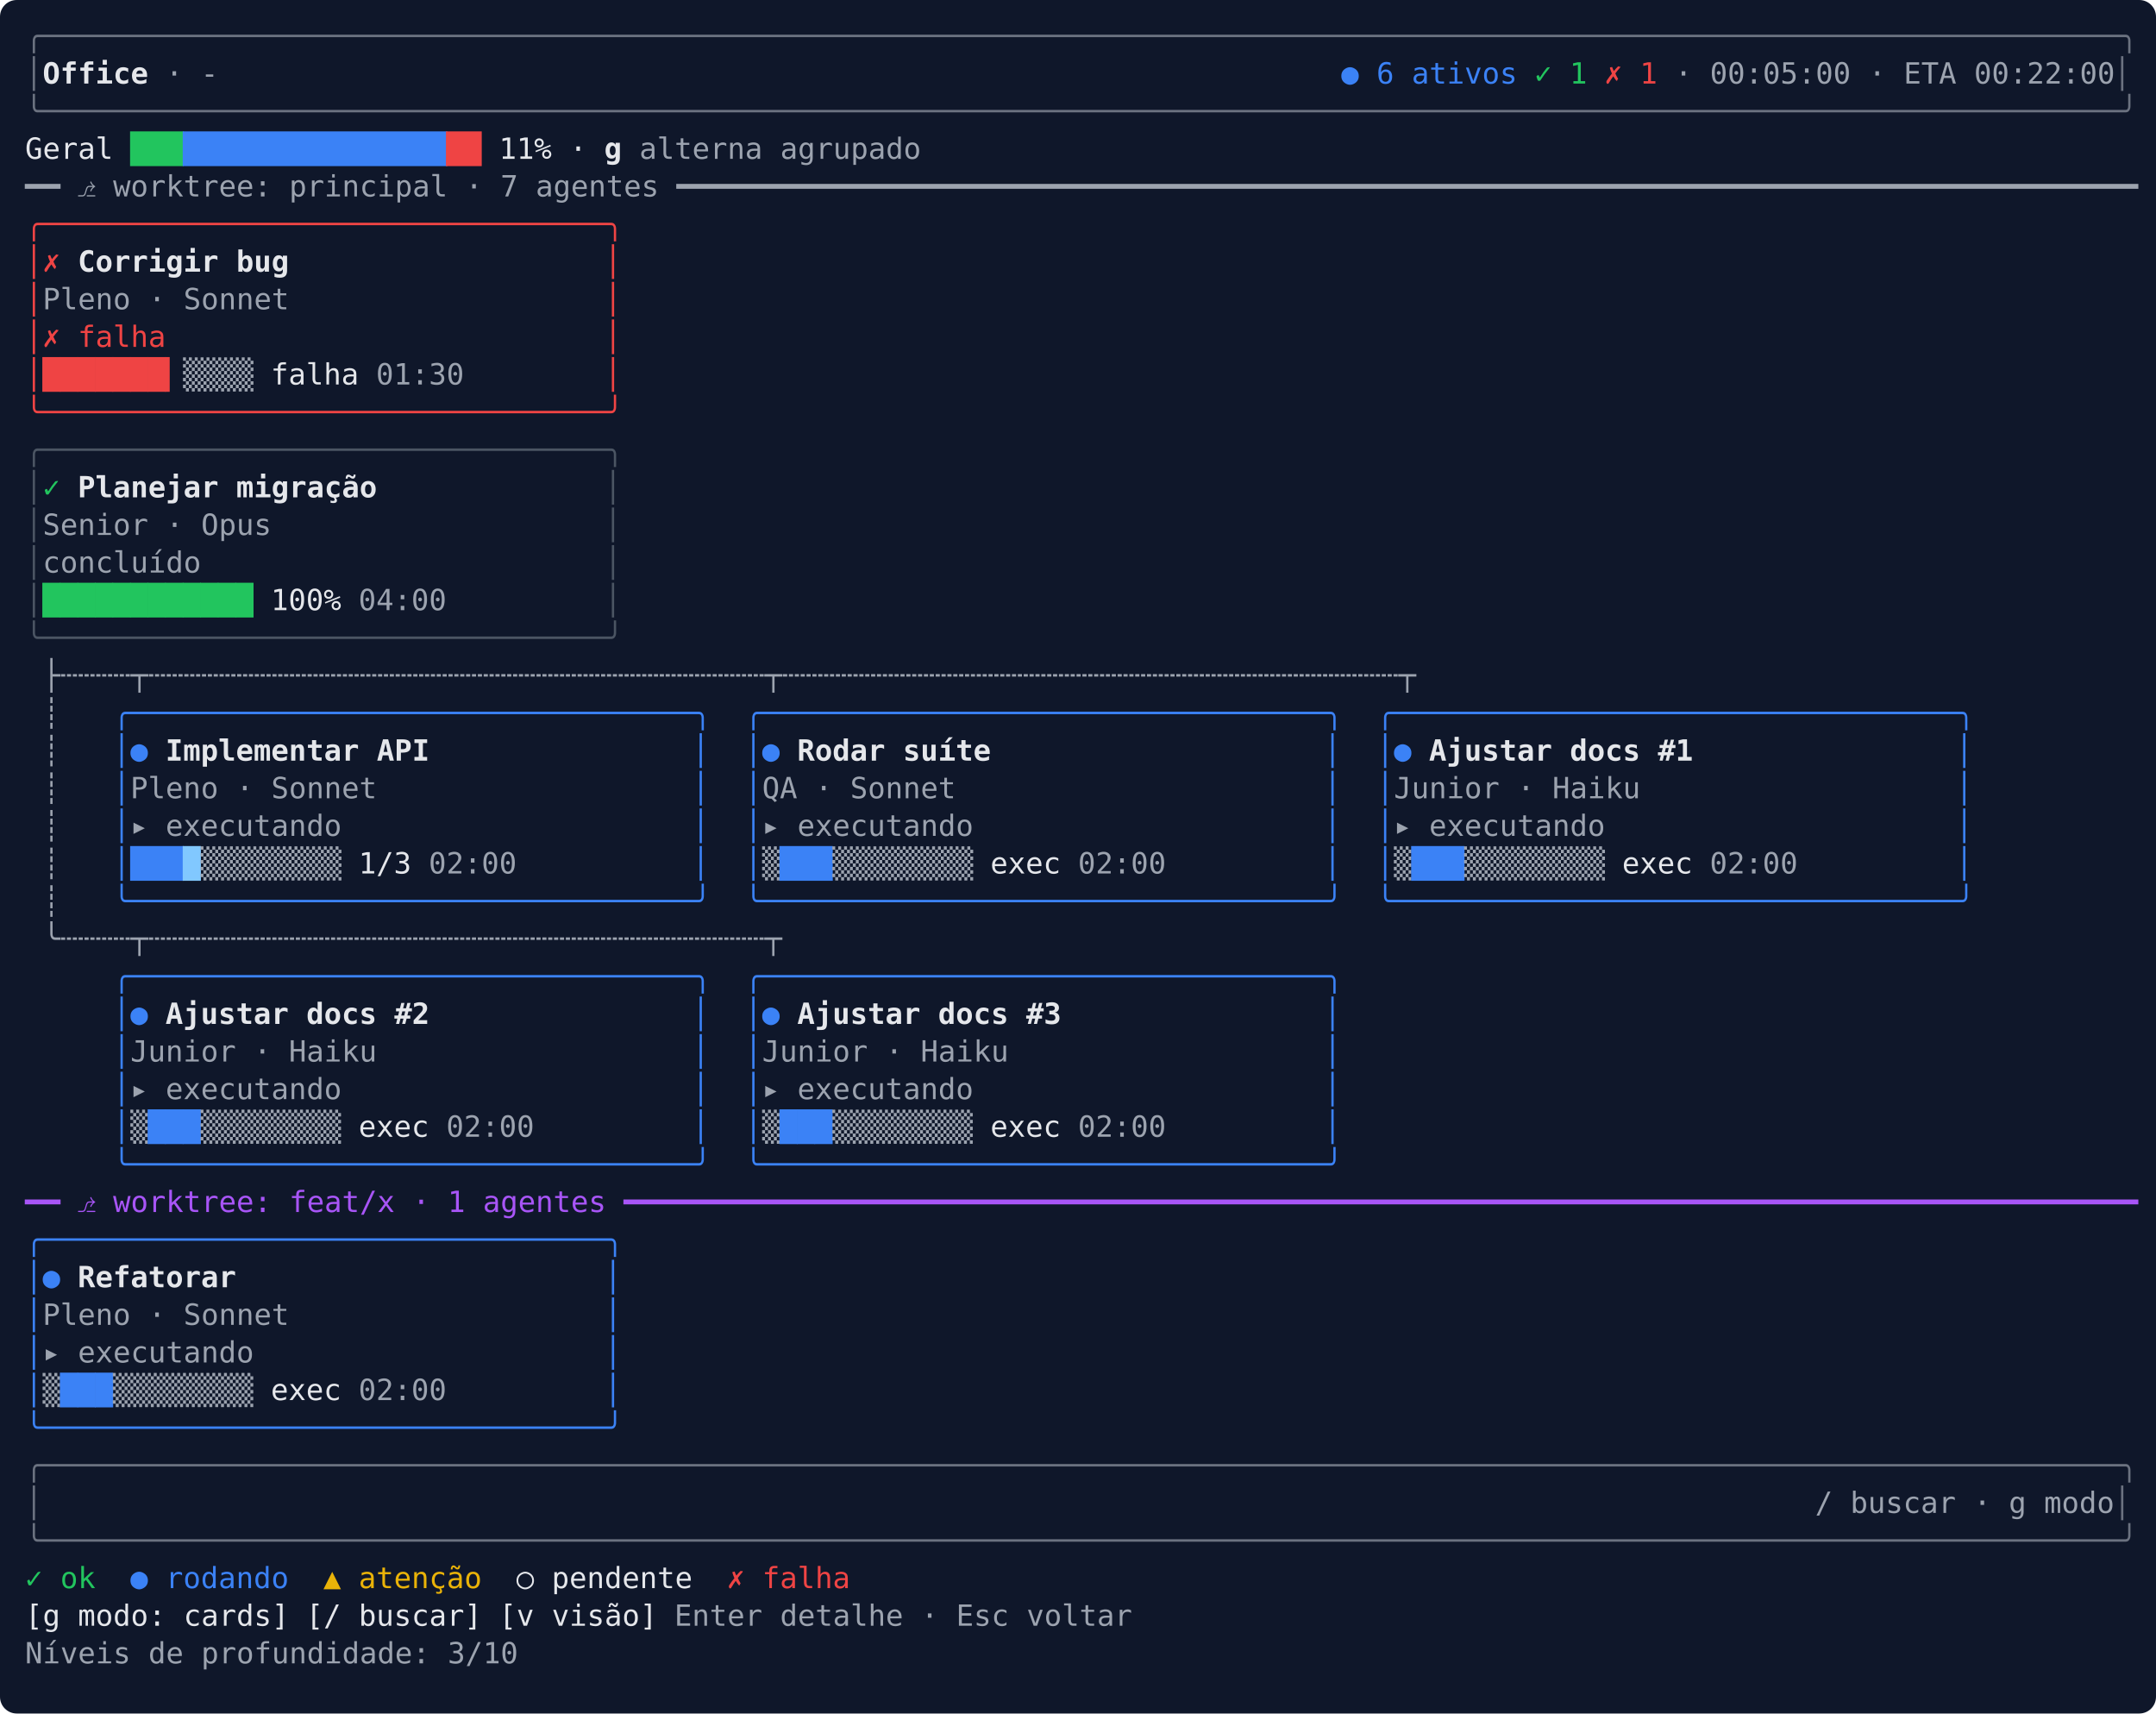
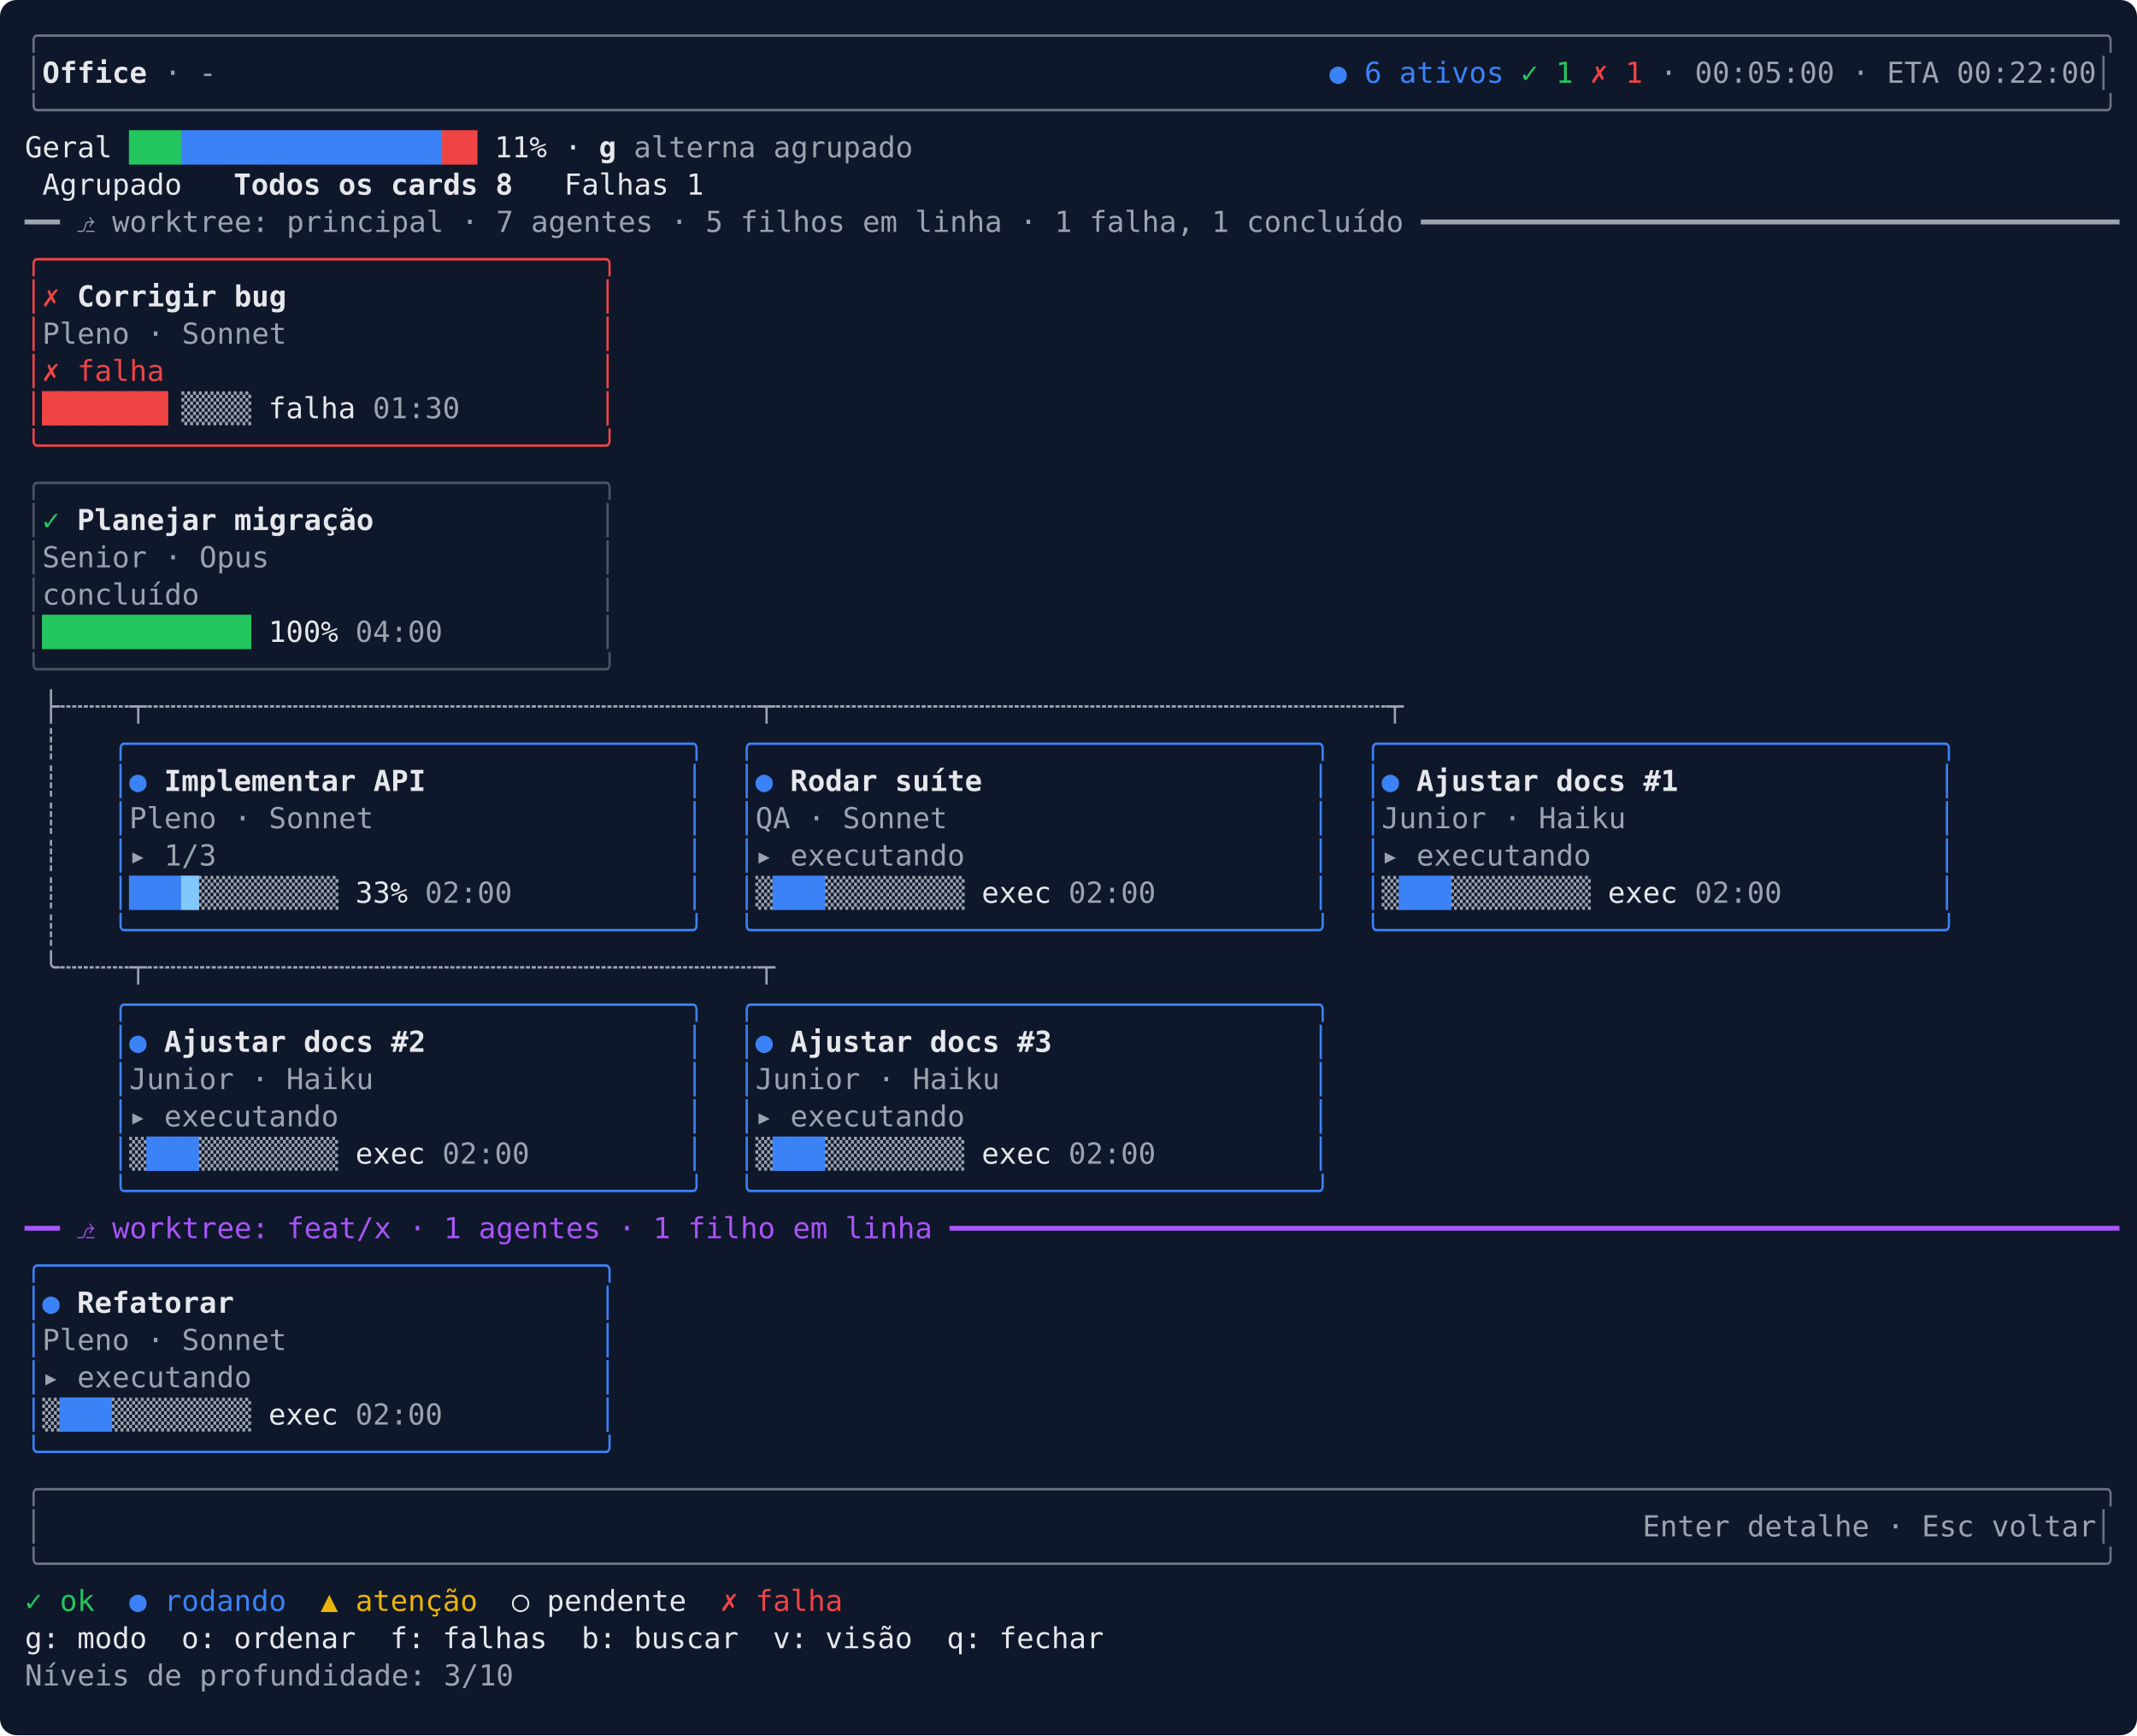
- <svg xmlns="http://www.w3.org/2000/svg" width="1032" height="820" font-family="Menlo,Consolas,monospace" font-size="14">
+ <svg xmlns="http://www.w3.org/2000/svg" width="1032" height="838" font-family="Menlo,Consolas,monospace" font-size="14">
  <rect width="100%" height="100%" rx="8" fill="#0f172a" />
  <text y="22">
    <tspan x="12.0" fill="#6b7280" xml:space="preserve">╭──────────────────────────────────────────────────────────────────────────────────────────────────────────────────────╮</tspan>
  </text>
  <text y="40">
    <tspan x="12.0" fill="#6b7280" xml:space="preserve">│</tspan>
    <tspan x="20.4" fill="#e5e7eb" font-weight="bold" xml:space="preserve">Office</tspan>
    <tspan x="70.8" fill="#9ca3af" xml:space="preserve"> · -</tspan>
    <tspan x="104.4" fill="#e5e7eb" xml:space="preserve">                                                                </tspan>
    <tspan x="642.0" fill="#3b82f6" xml:space="preserve">● 6 ativos</tspan>
    <tspan x="726.0" fill="#22c55e" xml:space="preserve"> ✓ 1</tspan>
    <tspan x="759.6" fill="#ef4444" xml:space="preserve"> ✗ 1</tspan>
    <tspan x="793.2" fill="#9ca3af" xml:space="preserve"> · 00:05:00 · ETA 00:22:00</tspan>
    <tspan x="1011.6" fill="#6b7280" xml:space="preserve">│</tspan>
  </text>
  <text y="58">
    <tspan x="12.0" fill="#6b7280" xml:space="preserve">╰──────────────────────────────────────────────────────────────────────────────────────────────────────────────────────╯</tspan>
  </text>
  <text y="76">
    <tspan x="12.0" fill="#e5e7eb" xml:space="preserve">Geral </tspan>
    <tspan x="62.4" fill="#22c55e" xml:space="preserve">███</tspan>
    <tspan x="87.6" fill="#3b82f6" xml:space="preserve">███████████████</tspan>
    <tspan x="213.6" fill="#ef4444" xml:space="preserve">██</tspan>
    <tspan x="230.4" fill="#9ca3af" xml:space="preserve" />
    <tspan x="230.4" fill="#e5e7eb" xml:space="preserve"> 11% · </tspan>
    <tspan x="289.2" fill="#e5e7eb" font-weight="bold" xml:space="preserve">g</tspan>
    <tspan x="297.6" fill="#9ca3af" xml:space="preserve"> alterna agrupado</tspan>
  </text>
  <text y="94">
-     <tspan x="12.0" fill="#9ca3af" xml:space="preserve">━━ ⎇ worktree: principal · 7 agentes ━━━━━━━━━━━━━━━━━━━━━━━━━━━━━━━━━━━━━━━━━━━━━━━━━━━━━━━━━━━━━━━━━━━━━━━━━━━━━━━━━━━</tspan>
+     <tspan x="12.0" fill="#e5e7eb" xml:space="preserve"> Agrupado </tspan>
+     <tspan x="96.0" fill="#e5e7eb" xml:space="preserve"> </tspan>
+     <tspan x="104.4" fill="#e5e7eb" font-weight="bold" xml:space="preserve"> Todos os cards 8 </tspan>
+     <tspan x="255.6" fill="#e5e7eb" xml:space="preserve"> </tspan>
+     <tspan x="264.0" fill="#e5e7eb" xml:space="preserve"> Falhas 1 </tspan>
+     <tspan x="348.0" fill="#e5e7eb" xml:space="preserve"> </tspan>
  </text>
  <text y="112">
+     <tspan x="12.0" fill="#9ca3af" xml:space="preserve">━━ ⎇ worktree: principal · 7 agentes · 5 filhos em linha · 1 falha, 1 concluído ━━━━━━━━━━━━━━━━━━━━━━━━━━━━━━━━━━━━━━━━</tspan>
+   </text>
+   <text y="130">
    <tspan x="12.0" fill="#ef4444" xml:space="preserve">╭────────────────────────────────╮</tspan>
  </text>
-   <text y="130">
+   <text y="148">
    <tspan x="12.0" fill="#ef4444" xml:space="preserve">│</tspan>
    <tspan x="20.4" fill="#ef4444" xml:space="preserve">✗ </tspan>
    <tspan x="37.2" fill="#e5e7eb" font-weight="bold" xml:space="preserve">Corrigir bug</tspan>
    <tspan x="138.0" fill="#e5e7eb" xml:space="preserve">                  </tspan>
    <tspan x="289.2" fill="#ef4444" xml:space="preserve">│</tspan>
  </text>
-   <text y="148">
+   <text y="166">
    <tspan x="12.0" fill="#ef4444" xml:space="preserve">│</tspan>
    <tspan x="20.4" fill="#9ca3af" xml:space="preserve">Pleno · Sonnet</tspan>
    <tspan x="138.0" fill="#e5e7eb" xml:space="preserve">                  </tspan>
    <tspan x="289.2" fill="#ef4444" xml:space="preserve">│</tspan>
  </text>
-   <text y="166">
+   <text y="184">
    <tspan x="12.0" fill="#ef4444" xml:space="preserve">│</tspan>
    <tspan x="20.4" fill="#ef4444" xml:space="preserve">✗ falha</tspan>
    <tspan x="79.2" fill="#e5e7eb" xml:space="preserve">                         </tspan>
    <tspan x="289.2" fill="#ef4444" xml:space="preserve">│</tspan>
  </text>
-   <text y="184">
+   <text y="202">
    <tspan x="12.0" fill="#ef4444" xml:space="preserve">│</tspan>
    <tspan x="20.4" fill="#ef4444" xml:space="preserve">█</tspan>
    <tspan x="28.8" fill="#ef4444" xml:space="preserve">█</tspan>
    <tspan x="37.2" fill="#ef4444" xml:space="preserve">█</tspan>
    <tspan x="45.6" fill="#ef4444" xml:space="preserve">█</tspan>
    <tspan x="54.0" fill="#ef4444" xml:space="preserve">█</tspan>
    <tspan x="62.4" fill="#ef4444" xml:space="preserve">█</tspan>
    <tspan x="70.8" fill="#ef4444" xml:space="preserve">█</tspan>
    <tspan x="79.2" fill="#ef4444" xml:space="preserve">▎</tspan>
    <tspan x="87.6" fill="#9ca3af" xml:space="preserve">▒▒▒▒</tspan>
    <tspan x="121.2" fill="#e5e7eb" xml:space="preserve"> falha </tspan>
    <tspan x="180.0" fill="#9ca3af" xml:space="preserve">01:30</tspan>
    <tspan x="222.0" fill="#e5e7eb" xml:space="preserve">        </tspan>
    <tspan x="289.2" fill="#ef4444" xml:space="preserve">│</tspan>
  </text>
-   <text y="202">
+   <text y="220">
    <tspan x="12.0" fill="#ef4444" xml:space="preserve">╰────────────────────────────────╯</tspan>
  </text>
-   <text y="220">
+   <text y="238">
    <tspan x="12.0" fill="#4b5563" xml:space="preserve">╭────────────────────────────────╮</tspan>
  </text>
-   <text y="238">
+   <text y="256">
    <tspan x="12.0" fill="#4b5563" xml:space="preserve">│</tspan>
    <tspan x="20.4" fill="#22c55e" xml:space="preserve">✓ </tspan>
    <tspan x="37.2" fill="#e5e7eb" font-weight="bold" xml:space="preserve">Planejar migração</tspan>
    <tspan x="180.0" fill="#e5e7eb" xml:space="preserve">             </tspan>
    <tspan x="289.2" fill="#4b5563" xml:space="preserve">│</tspan>
  </text>
-   <text y="256">
+   <text y="274">
    <tspan x="12.0" fill="#4b5563" xml:space="preserve">│</tspan>
    <tspan x="20.4" fill="#9ca3af" xml:space="preserve">Senior · Opus</tspan>
    <tspan x="129.6" fill="#e5e7eb" xml:space="preserve">                   </tspan>
    <tspan x="289.2" fill="#4b5563" xml:space="preserve">│</tspan>
  </text>
-   <text y="274">
+   <text y="292">
    <tspan x="12.0" fill="#4b5563" xml:space="preserve">│</tspan>
    <tspan x="20.4" fill="#9ca3af" xml:space="preserve">concluído</tspan>
    <tspan x="96.0" fill="#e5e7eb" xml:space="preserve">                       </tspan>
    <tspan x="289.2" fill="#4b5563" xml:space="preserve">│</tspan>
  </text>
-   <text y="292">
+   <text y="310">
    <tspan x="12.0" fill="#4b5563" xml:space="preserve">│</tspan>
    <tspan x="20.4" fill="#22c55e" xml:space="preserve">█</tspan>
    <tspan x="28.8" fill="#22c55e" xml:space="preserve">█</tspan>
    <tspan x="37.2" fill="#22c55e" xml:space="preserve">█</tspan>
    <tspan x="45.6" fill="#22c55e" xml:space="preserve">█</tspan>
    <tspan x="54.0" fill="#22c55e" xml:space="preserve">█</tspan>
    <tspan x="62.4" fill="#22c55e" xml:space="preserve">█</tspan>
    <tspan x="70.8" fill="#22c55e" xml:space="preserve">█</tspan>
    <tspan x="79.2" fill="#22c55e" xml:space="preserve">█</tspan>
    <tspan x="87.6" fill="#22c55e" xml:space="preserve">█</tspan>
    <tspan x="96.0" fill="#22c55e" xml:space="preserve">█</tspan>
    <tspan x="104.4" fill="#22c55e" xml:space="preserve">█</tspan>
    <tspan x="112.8" fill="#22c55e" xml:space="preserve">█</tspan>
    <tspan x="121.2" fill="#9ca3af" xml:space="preserve" />
    <tspan x="121.2" fill="#e5e7eb" xml:space="preserve"> 100% </tspan>
    <tspan x="171.6" fill="#9ca3af" xml:space="preserve">04:00</tspan>
    <tspan x="213.6" fill="#e5e7eb" xml:space="preserve">         </tspan>
    <tspan x="289.2" fill="#4b5563" xml:space="preserve">│</tspan>
  </text>
-   <text y="310">
+   <text y="328">
    <tspan x="12.0" fill="#4b5563" xml:space="preserve">╰────────────────────────────────╯</tspan>
  </text>
-   <text y="328">
+   <text y="346">
    <tspan x="12.0" fill="#e5e7eb" xml:space="preserve"> </tspan>
    <tspan x="20.4" fill="#9ca3af" xml:space="preserve">├┄┄┄┄┬┄┄┄┄┄┄┄┄┄┄┄┄┄┄┄┄┄┄┄┄┄┄┄┄┄┄┄┄┄┄┄┄┄┄┄┬┄┄┄┄┄┄┄┄┄┄┄┄┄┄┄┄┄┄┄┄┄┄┄┄┄┄┄┄┄┄┄┄┄┄┄┬</tspan>
  </text>
-   <text y="346">
+   <text y="364">
    <tspan x="12.0" fill="#e5e7eb" xml:space="preserve"> </tspan>
    <tspan x="20.4" fill="#9ca3af" xml:space="preserve">┊</tspan>
    <tspan x="28.8" fill="#e5e7eb" xml:space="preserve">   </tspan>
    <tspan x="54.0" fill="#3b82f6" xml:space="preserve">╭────────────────────────────────╮</tspan>
    <tspan x="339.6" fill="#e5e7eb" xml:space="preserve">  </tspan>
    <tspan x="356.4" fill="#3b82f6" xml:space="preserve">╭────────────────────────────────╮</tspan>
    <tspan x="642.0" fill="#e5e7eb" xml:space="preserve">  </tspan>
    <tspan x="658.8" fill="#3b82f6" xml:space="preserve">╭────────────────────────────────╮</tspan>
  </text>
-   <text y="364">
+   <text y="382">
    <tspan x="12.0" fill="#e5e7eb" xml:space="preserve"> </tspan>
    <tspan x="20.4" fill="#9ca3af" xml:space="preserve">┊</tspan>
    <tspan x="28.8" fill="#e5e7eb" xml:space="preserve">   </tspan>
    <tspan x="54.0" fill="#3b82f6" xml:space="preserve">│</tspan>
    <tspan x="62.4" fill="#3b82f6" xml:space="preserve">● </tspan>
    <tspan x="79.2" fill="#e5e7eb" font-weight="bold" xml:space="preserve">Implementar API</tspan>
    <tspan x="205.2" fill="#e5e7eb" xml:space="preserve">               </tspan>
    <tspan x="331.2" fill="#3b82f6" xml:space="preserve">│</tspan>
    <tspan x="339.6" fill="#e5e7eb" xml:space="preserve">  </tspan>
    <tspan x="356.4" fill="#3b82f6" xml:space="preserve">│</tspan>
    <tspan x="364.8" fill="#3b82f6" xml:space="preserve">● </tspan>
    <tspan x="381.6" fill="#e5e7eb" font-weight="bold" xml:space="preserve">Rodar suíte</tspan>
    <tspan x="474.0" fill="#e5e7eb" xml:space="preserve">                   </tspan>
    <tspan x="633.6" fill="#3b82f6" xml:space="preserve">│</tspan>
    <tspan x="642.0" fill="#e5e7eb" xml:space="preserve">  </tspan>
    <tspan x="658.8" fill="#3b82f6" xml:space="preserve">│</tspan>
    <tspan x="667.2" fill="#3b82f6" xml:space="preserve">● </tspan>
    <tspan x="684.0" fill="#e5e7eb" font-weight="bold" xml:space="preserve">Ajustar docs #1</tspan>
    <tspan x="810.0" fill="#e5e7eb" xml:space="preserve">               </tspan>
    <tspan x="936.0" fill="#3b82f6" xml:space="preserve">│</tspan>
  </text>
-   <text y="382">
+   <text y="400">
    <tspan x="12.0" fill="#e5e7eb" xml:space="preserve"> </tspan>
    <tspan x="20.4" fill="#9ca3af" xml:space="preserve">┊</tspan>
    <tspan x="28.8" fill="#e5e7eb" xml:space="preserve">   </tspan>
    <tspan x="54.0" fill="#3b82f6" xml:space="preserve">│</tspan>
    <tspan x="62.4" fill="#9ca3af" xml:space="preserve">Pleno · Sonnet</tspan>
    <tspan x="180.0" fill="#e5e7eb" xml:space="preserve">                  </tspan>
    <tspan x="331.2" fill="#3b82f6" xml:space="preserve">│</tspan>
    <tspan x="339.6" fill="#e5e7eb" xml:space="preserve">  </tspan>
    <tspan x="356.4" fill="#3b82f6" xml:space="preserve">│</tspan>
    <tspan x="364.8" fill="#9ca3af" xml:space="preserve">QA · Sonnet</tspan>
    <tspan x="457.2" fill="#e5e7eb" xml:space="preserve">                     </tspan>
    <tspan x="633.6" fill="#3b82f6" xml:space="preserve">│</tspan>
    <tspan x="642.0" fill="#e5e7eb" xml:space="preserve">  </tspan>
    <tspan x="658.8" fill="#3b82f6" xml:space="preserve">│</tspan>
    <tspan x="667.2" fill="#9ca3af" xml:space="preserve">Junior · Haiku</tspan>
    <tspan x="784.8" fill="#e5e7eb" xml:space="preserve">                  </tspan>
    <tspan x="936.0" fill="#3b82f6" xml:space="preserve">│</tspan>
  </text>
-   <text y="400">
-     <tspan x="12.0" fill="#e5e7eb" xml:space="preserve"> </tspan>
-     <tspan x="20.4" fill="#9ca3af" xml:space="preserve">┊</tspan>
-     <tspan x="28.8" fill="#e5e7eb" xml:space="preserve">   </tspan>
-     <tspan x="54.0" fill="#3b82f6" xml:space="preserve">│</tspan>
-     <tspan x="62.4" fill="#9ca3af" xml:space="preserve">▸ executando</tspan>
-     <tspan x="163.2" fill="#e5e7eb" xml:space="preserve">                    </tspan>
+   <text y="418">
+     <tspan x="12.0" fill="#e5e7eb" xml:space="preserve"> </tspan>
+     <tspan x="20.4" fill="#9ca3af" xml:space="preserve">┊</tspan>
+     <tspan x="28.8" fill="#e5e7eb" xml:space="preserve">   </tspan>
+     <tspan x="54.0" fill="#3b82f6" xml:space="preserve">│</tspan>
+     <tspan x="62.4" fill="#9ca3af" xml:space="preserve">▸ 1/3</tspan>
+     <tspan x="104.4" fill="#e5e7eb" xml:space="preserve">                           </tspan>
    <tspan x="331.2" fill="#3b82f6" xml:space="preserve">│</tspan>
    <tspan x="339.6" fill="#e5e7eb" xml:space="preserve">  </tspan>
    <tspan x="356.4" fill="#3b82f6" xml:space="preserve">│</tspan>
    <tspan x="364.8" fill="#9ca3af" xml:space="preserve">▸ executando</tspan>
    <tspan x="465.6" fill="#e5e7eb" xml:space="preserve">                    </tspan>
    <tspan x="633.6" fill="#3b82f6" xml:space="preserve">│</tspan>
    <tspan x="642.0" fill="#e5e7eb" xml:space="preserve">  </tspan>
    <tspan x="658.8" fill="#3b82f6" xml:space="preserve">│</tspan>
    <tspan x="667.2" fill="#9ca3af" xml:space="preserve">▸ executando</tspan>
    <tspan x="768.0" fill="#e5e7eb" xml:space="preserve">                    </tspan>
    <tspan x="936.0" fill="#3b82f6" xml:space="preserve">│</tspan>
  </text>
-   <text y="418">
+   <text y="436">
    <tspan x="12.0" fill="#e5e7eb" xml:space="preserve"> </tspan>
    <tspan x="20.4" fill="#9ca3af" xml:space="preserve">┊</tspan>
    <tspan x="28.8" fill="#e5e7eb" xml:space="preserve">   </tspan>
    <tspan x="54.0" fill="#3b82f6" xml:space="preserve">│███</tspan>
    <tspan x="87.6" fill="#81c8ff" xml:space="preserve">█</tspan>
    <tspan x="96.0" fill="#9ca3af" xml:space="preserve">▒▒▒▒▒▒▒▒</tspan>
-     <tspan x="163.2" fill="#e5e7eb" xml:space="preserve"> 1/3 </tspan>
+     <tspan x="163.2" fill="#e5e7eb" xml:space="preserve"> 33% </tspan>
    <tspan x="205.2" fill="#9ca3af" xml:space="preserve">02:00</tspan>
    <tspan x="247.2" fill="#e5e7eb" xml:space="preserve">          </tspan>
    <tspan x="331.2" fill="#3b82f6" xml:space="preserve">│</tspan>
    <tspan x="339.6" fill="#e5e7eb" xml:space="preserve">  </tspan>
    <tspan x="356.4" fill="#3b82f6" xml:space="preserve">│</tspan>
    <tspan x="364.8" fill="#9ca3af" xml:space="preserve">▒</tspan>
    <tspan x="373.2" fill="#3b82f6" xml:space="preserve">███</tspan>
    <tspan x="398.4" fill="#9ca3af" xml:space="preserve">▒▒▒▒▒▒▒▒</tspan>
    <tspan x="465.6" fill="#e5e7eb" xml:space="preserve"> exec </tspan>
    <tspan x="516.0" fill="#9ca3af" xml:space="preserve">02:00</tspan>
    <tspan x="558.0" fill="#e5e7eb" xml:space="preserve">         </tspan>
    <tspan x="633.6" fill="#3b82f6" xml:space="preserve">│</tspan>
    <tspan x="642.0" fill="#e5e7eb" xml:space="preserve">  </tspan>
    <tspan x="658.8" fill="#3b82f6" xml:space="preserve">│</tspan>
    <tspan x="667.2" fill="#9ca3af" xml:space="preserve">▒</tspan>
    <tspan x="675.6" fill="#3b82f6" xml:space="preserve">███</tspan>
    <tspan x="700.8" fill="#9ca3af" xml:space="preserve">▒▒▒▒▒▒▒▒</tspan>
    <tspan x="768.0" fill="#e5e7eb" xml:space="preserve"> exec </tspan>
    <tspan x="818.4" fill="#9ca3af" xml:space="preserve">02:00</tspan>
    <tspan x="860.4" fill="#e5e7eb" xml:space="preserve">         </tspan>
    <tspan x="936.0" fill="#3b82f6" xml:space="preserve">│</tspan>
  </text>
-   <text y="436">
+   <text y="454">
    <tspan x="12.0" fill="#e5e7eb" xml:space="preserve"> </tspan>
    <tspan x="20.4" fill="#9ca3af" xml:space="preserve">┊</tspan>
    <tspan x="28.8" fill="#e5e7eb" xml:space="preserve">   </tspan>
    <tspan x="54.0" fill="#3b82f6" xml:space="preserve">╰────────────────────────────────╯</tspan>
    <tspan x="339.6" fill="#e5e7eb" xml:space="preserve">  </tspan>
    <tspan x="356.4" fill="#3b82f6" xml:space="preserve">╰────────────────────────────────╯</tspan>
    <tspan x="642.0" fill="#e5e7eb" xml:space="preserve">  </tspan>
    <tspan x="658.8" fill="#3b82f6" xml:space="preserve">╰────────────────────────────────╯</tspan>
  </text>
-   <text y="454">
+   <text y="472">
    <tspan x="12.0" fill="#e5e7eb" xml:space="preserve"> </tspan>
    <tspan x="20.4" fill="#9ca3af" xml:space="preserve">╰</tspan>
    <tspan x="28.8" fill="#9ca3af" xml:space="preserve">┄┄┄┄┬┄┄┄┄┄┄┄┄┄┄┄┄┄┄┄┄┄┄┄┄┄┄┄┄┄┄┄┄┄┄┄┄┄┄┄┬</tspan>
  </text>
-   <text y="472">
+   <text y="490">
    <tspan x="12.0" fill="#e5e7eb" xml:space="preserve">     </tspan>
    <tspan x="54.0" fill="#3b82f6" xml:space="preserve">╭────────────────────────────────╮</tspan>
    <tspan x="339.6" fill="#e5e7eb" xml:space="preserve">  </tspan>
    <tspan x="356.4" fill="#3b82f6" xml:space="preserve">╭────────────────────────────────╮</tspan>
  </text>
-   <text y="490">
+   <text y="508">
    <tspan x="12.0" fill="#e5e7eb" xml:space="preserve">     </tspan>
    <tspan x="54.0" fill="#3b82f6" xml:space="preserve">│</tspan>
    <tspan x="62.4" fill="#3b82f6" xml:space="preserve">● </tspan>
    <tspan x="79.2" fill="#e5e7eb" font-weight="bold" xml:space="preserve">Ajustar docs #2</tspan>
    <tspan x="205.2" fill="#e5e7eb" xml:space="preserve">               </tspan>
    <tspan x="331.2" fill="#3b82f6" xml:space="preserve">│</tspan>
    <tspan x="339.6" fill="#e5e7eb" xml:space="preserve">  </tspan>
    <tspan x="356.4" fill="#3b82f6" xml:space="preserve">│</tspan>
    <tspan x="364.8" fill="#3b82f6" xml:space="preserve">● </tspan>
    <tspan x="381.6" fill="#e5e7eb" font-weight="bold" xml:space="preserve">Ajustar docs #3</tspan>
    <tspan x="507.6" fill="#e5e7eb" xml:space="preserve">               </tspan>
    <tspan x="633.6" fill="#3b82f6" xml:space="preserve">│</tspan>
  </text>
-   <text y="508">
+   <text y="526">
    <tspan x="12.0" fill="#e5e7eb" xml:space="preserve">     </tspan>
    <tspan x="54.0" fill="#3b82f6" xml:space="preserve">│</tspan>
    <tspan x="62.4" fill="#9ca3af" xml:space="preserve">Junior · Haiku</tspan>
    <tspan x="180.0" fill="#e5e7eb" xml:space="preserve">                  </tspan>
    <tspan x="331.2" fill="#3b82f6" xml:space="preserve">│</tspan>
    <tspan x="339.6" fill="#e5e7eb" xml:space="preserve">  </tspan>
    <tspan x="356.4" fill="#3b82f6" xml:space="preserve">│</tspan>
    <tspan x="364.8" fill="#9ca3af" xml:space="preserve">Junior · Haiku</tspan>
    <tspan x="482.4" fill="#e5e7eb" xml:space="preserve">                  </tspan>
    <tspan x="633.6" fill="#3b82f6" xml:space="preserve">│</tspan>
  </text>
-   <text y="526">
+   <text y="544">
    <tspan x="12.0" fill="#e5e7eb" xml:space="preserve">     </tspan>
    <tspan x="54.0" fill="#3b82f6" xml:space="preserve">│</tspan>
    <tspan x="62.4" fill="#9ca3af" xml:space="preserve">▸ executando</tspan>
    <tspan x="163.2" fill="#e5e7eb" xml:space="preserve">                    </tspan>
    <tspan x="331.2" fill="#3b82f6" xml:space="preserve">│</tspan>
    <tspan x="339.6" fill="#e5e7eb" xml:space="preserve">  </tspan>
    <tspan x="356.4" fill="#3b82f6" xml:space="preserve">│</tspan>
    <tspan x="364.8" fill="#9ca3af" xml:space="preserve">▸ executando</tspan>
    <tspan x="465.6" fill="#e5e7eb" xml:space="preserve">                    </tspan>
    <tspan x="633.6" fill="#3b82f6" xml:space="preserve">│</tspan>
  </text>
-   <text y="544">
+   <text y="562">
    <tspan x="12.0" fill="#e5e7eb" xml:space="preserve">     </tspan>
    <tspan x="54.0" fill="#3b82f6" xml:space="preserve">│</tspan>
    <tspan x="62.4" fill="#9ca3af" xml:space="preserve">▒</tspan>
    <tspan x="70.8" fill="#3b82f6" xml:space="preserve">█</tspan>
    <tspan x="79.2" fill="#3b82f6" xml:space="preserve">█</tspan>
    <tspan x="87.6" fill="#3b82f6" xml:space="preserve">█</tspan>
    <tspan x="96.0" fill="#9ca3af" xml:space="preserve">▒</tspan>
    <tspan x="104.4" fill="#9ca3af" xml:space="preserve">▒</tspan>
    <tspan x="112.8" fill="#9ca3af" xml:space="preserve">▒</tspan>
    <tspan x="121.2" fill="#9ca3af" xml:space="preserve">▒</tspan>
    <tspan x="129.6" fill="#9ca3af" xml:space="preserve">▒</tspan>
    <tspan x="138.0" fill="#9ca3af" xml:space="preserve">▒</tspan>
    <tspan x="146.4" fill="#9ca3af" xml:space="preserve">▒</tspan>
    <tspan x="154.8" fill="#9ca3af" xml:space="preserve">▒</tspan>
    <tspan x="163.2" fill="#e5e7eb" xml:space="preserve"> exec </tspan>
    <tspan x="213.6" fill="#9ca3af" xml:space="preserve">02:00</tspan>
    <tspan x="255.6" fill="#e5e7eb" xml:space="preserve">         </tspan>
    <tspan x="331.2" fill="#3b82f6" xml:space="preserve">│</tspan>
    <tspan x="339.6" fill="#e5e7eb" xml:space="preserve">  </tspan>
    <tspan x="356.4" fill="#3b82f6" xml:space="preserve">│</tspan>
    <tspan x="364.8" fill="#9ca3af" xml:space="preserve">▒</tspan>
    <tspan x="373.2" fill="#3b82f6" xml:space="preserve">█</tspan>
    <tspan x="381.6" fill="#3b82f6" xml:space="preserve">█</tspan>
    <tspan x="390.0" fill="#3b82f6" xml:space="preserve">█</tspan>
    <tspan x="398.4" fill="#9ca3af" xml:space="preserve">▒</tspan>
    <tspan x="406.8" fill="#9ca3af" xml:space="preserve">▒</tspan>
    <tspan x="415.2" fill="#9ca3af" xml:space="preserve">▒</tspan>
    <tspan x="423.6" fill="#9ca3af" xml:space="preserve">▒</tspan>
    <tspan x="432.0" fill="#9ca3af" xml:space="preserve">▒</tspan>
    <tspan x="440.4" fill="#9ca3af" xml:space="preserve">▒</tspan>
    <tspan x="448.8" fill="#9ca3af" xml:space="preserve">▒</tspan>
    <tspan x="457.2" fill="#9ca3af" xml:space="preserve">▒</tspan>
    <tspan x="465.6" fill="#e5e7eb" xml:space="preserve"> exec </tspan>
    <tspan x="516.0" fill="#9ca3af" xml:space="preserve">02:00</tspan>
    <tspan x="558.0" fill="#e5e7eb" xml:space="preserve">         </tspan>
    <tspan x="633.6" fill="#3b82f6" xml:space="preserve">│</tspan>
  </text>
-   <text y="562">
+   <text y="580">
    <tspan x="12.0" fill="#e5e7eb" xml:space="preserve">     </tspan>
    <tspan x="54.0" fill="#3b82f6" xml:space="preserve">╰────────────────────────────────╯</tspan>
    <tspan x="339.6" fill="#e5e7eb" xml:space="preserve">  </tspan>
    <tspan x="356.4" fill="#3b82f6" xml:space="preserve">╰────────────────────────────────╯</tspan>
  </text>
-   <text y="580">
-     <tspan x="12.0" fill="#a855f7" xml:space="preserve">━━ ⎇ worktree: feat/x · 1 agentes ━━━━━━━━━━━━━━━━━━━━━━━━━━━━━━━━━━━━━━━━━━━━━━━━━━━━━━━━━━━━━━━━━━━━━━━━━━━━━━━━━━━━━━</tspan>
-   </text>
  <text y="598">
+     <tspan x="12.0" fill="#a855f7" xml:space="preserve">━━ ⎇ worktree: feat/x · 1 agentes · 1 filho em linha ━━━━━━━━━━━━━━━━━━━━━━━━━━━━━━━━━━━━━━━━━━━━━━━━━━━━━━━━━━━━━━━━━━━</tspan>
+   </text>
+   <text y="616">
    <tspan x="12.0" fill="#3b82f6" xml:space="preserve">╭────────────────────────────────╮</tspan>
  </text>
-   <text y="616">
+   <text y="634">
    <tspan x="12.0" fill="#3b82f6" xml:space="preserve">│</tspan>
    <tspan x="20.4" fill="#3b82f6" xml:space="preserve">● </tspan>
    <tspan x="37.2" fill="#e5e7eb" font-weight="bold" xml:space="preserve">Refatorar</tspan>
    <tspan x="112.8" fill="#e5e7eb" xml:space="preserve">                     </tspan>
    <tspan x="289.2" fill="#3b82f6" xml:space="preserve">│</tspan>
  </text>
-   <text y="634">
+   <text y="652">
    <tspan x="12.0" fill="#3b82f6" xml:space="preserve">│</tspan>
    <tspan x="20.4" fill="#9ca3af" xml:space="preserve">Pleno · Sonnet</tspan>
    <tspan x="138.0" fill="#e5e7eb" xml:space="preserve">                  </tspan>
    <tspan x="289.2" fill="#3b82f6" xml:space="preserve">│</tspan>
  </text>
-   <text y="652">
+   <text y="670">
    <tspan x="12.0" fill="#3b82f6" xml:space="preserve">│</tspan>
    <tspan x="20.4" fill="#9ca3af" xml:space="preserve">▸ executando</tspan>
    <tspan x="121.2" fill="#e5e7eb" xml:space="preserve">                    </tspan>
    <tspan x="289.2" fill="#3b82f6" xml:space="preserve">│</tspan>
  </text>
-   <text y="670">
+   <text y="688">
    <tspan x="12.0" fill="#3b82f6" xml:space="preserve">│</tspan>
    <tspan x="20.4" fill="#9ca3af" xml:space="preserve">▒</tspan>
    <tspan x="28.8" fill="#3b82f6" xml:space="preserve">█</tspan>
    <tspan x="37.2" fill="#3b82f6" xml:space="preserve">█</tspan>
    <tspan x="45.6" fill="#3b82f6" xml:space="preserve">█</tspan>
    <tspan x="54.0" fill="#9ca3af" xml:space="preserve">▒</tspan>
    <tspan x="62.4" fill="#9ca3af" xml:space="preserve">▒</tspan>
    <tspan x="70.8" fill="#9ca3af" xml:space="preserve">▒</tspan>
    <tspan x="79.2" fill="#9ca3af" xml:space="preserve">▒</tspan>
    <tspan x="87.6" fill="#9ca3af" xml:space="preserve">▒</tspan>
    <tspan x="96.0" fill="#9ca3af" xml:space="preserve">▒</tspan>
    <tspan x="104.4" fill="#9ca3af" xml:space="preserve">▒</tspan>
    <tspan x="112.8" fill="#9ca3af" xml:space="preserve">▒</tspan>
    <tspan x="121.2" fill="#e5e7eb" xml:space="preserve"> exec </tspan>
    <tspan x="171.6" fill="#9ca3af" xml:space="preserve">02:00</tspan>
    <tspan x="213.6" fill="#e5e7eb" xml:space="preserve">         </tspan>
    <tspan x="289.2" fill="#3b82f6" xml:space="preserve">│</tspan>
  </text>
-   <text y="688">
+   <text y="706">
    <tspan x="12.0" fill="#3b82f6" xml:space="preserve">╰────────────────────────────────╯</tspan>
  </text>
-   <text y="706">
+   <text y="724">
    <tspan x="12.0" fill="#6b7280" xml:space="preserve">╭──────────────────────────────────────────────────────────────────────────────────────────────────────────────────────╮</tspan>
  </text>
-   <text y="724">
+   <text y="742">
    <tspan x="12.0" fill="#6b7280" xml:space="preserve">│</tspan>
    <tspan x="20.4" fill="#9ca3af" xml:space="preserve" />
-     <tspan x="20.4" fill="#e5e7eb" xml:space="preserve">                                                                                                     </tspan>
-     <tspan x="868.8" fill="#9ca3af" xml:space="preserve">/ buscar · g modo</tspan>
+     <tspan x="20.4" fill="#e5e7eb" xml:space="preserve">                                                                                            </tspan>
+     <tspan x="793.2" fill="#9ca3af" xml:space="preserve">Enter detalhe · Esc voltar</tspan>
    <tspan x="1011.6" fill="#6b7280" xml:space="preserve">│</tspan>
  </text>
-   <text y="742">
+   <text y="760">
    <tspan x="12.0" fill="#6b7280" xml:space="preserve">╰──────────────────────────────────────────────────────────────────────────────────────────────────────────────────────╯</tspan>
  </text>
-   <text y="760">
+   <text y="778">
    <tspan x="12.0" fill="#22c55e" xml:space="preserve">✓ ok</tspan>
    <tspan x="45.6" fill="#e5e7eb" xml:space="preserve">  </tspan>
    <tspan x="62.4" fill="#3b82f6" xml:space="preserve">● rodando</tspan>
    <tspan x="138.0" fill="#e5e7eb" xml:space="preserve">  </tspan>
    <tspan x="154.8" fill="#eab308" xml:space="preserve">▲ atenção</tspan>
    <tspan x="230.4" fill="#e5e7eb" xml:space="preserve">  </tspan>
    <tspan x="247.2" fill="#e5e7eb" xml:space="preserve">○ pendente</tspan>
    <tspan x="331.2" fill="#e5e7eb" xml:space="preserve">  </tspan>
    <tspan x="348.0" fill="#ef4444" xml:space="preserve">✗ falha</tspan>
  </text>
-   <text y="778">
-     <tspan x="12.0" fill="#e5e7eb" xml:space="preserve">[g modo: cards]</tspan>
-     <tspan x="138.0" fill="#e5e7eb" xml:space="preserve"> </tspan>
-     <tspan x="146.4" fill="#e5e7eb" xml:space="preserve">[/ buscar]</tspan>
-     <tspan x="230.4" fill="#e5e7eb" xml:space="preserve"> </tspan>
-     <tspan x="238.8" fill="#e5e7eb" xml:space="preserve">[v visão]</tspan>
-     <tspan x="314.4" fill="#e5e7eb" xml:space="preserve"> </tspan>
-     <tspan x="322.8" fill="#9ca3af" xml:space="preserve">Enter detalhe · Esc voltar</tspan>
-   </text>
  <text y="796">
+     <tspan x="12.0" fill="#e5e7eb" xml:space="preserve">g: modo</tspan>
+     <tspan x="70.8" fill="#e5e7eb" xml:space="preserve">  </tspan>
+     <tspan x="87.6" fill="#e5e7eb" xml:space="preserve">o: ordenar</tspan>
+     <tspan x="171.6" fill="#e5e7eb" xml:space="preserve">  </tspan>
+     <tspan x="188.4" fill="#e5e7eb" xml:space="preserve">f: falhas</tspan>
+     <tspan x="264.0" fill="#e5e7eb" xml:space="preserve">  </tspan>
+     <tspan x="280.8" fill="#e5e7eb" xml:space="preserve">b: buscar</tspan>
+     <tspan x="356.4" fill="#e5e7eb" xml:space="preserve">  </tspan>
+     <tspan x="373.2" fill="#e5e7eb" xml:space="preserve">v: visão</tspan>
+     <tspan x="440.4" fill="#e5e7eb" xml:space="preserve">  </tspan>
+     <tspan x="457.2" fill="#e5e7eb" xml:space="preserve">q: fechar</tspan>
+     <tspan x="532.8" fill="#e5e7eb" xml:space="preserve">  </tspan>
+   </text>
+   <text y="814">
    <tspan x="12.0" fill="#9ca3af" xml:space="preserve">Níveis de profundidade: 3/10</tspan>
  </text>
</svg>
